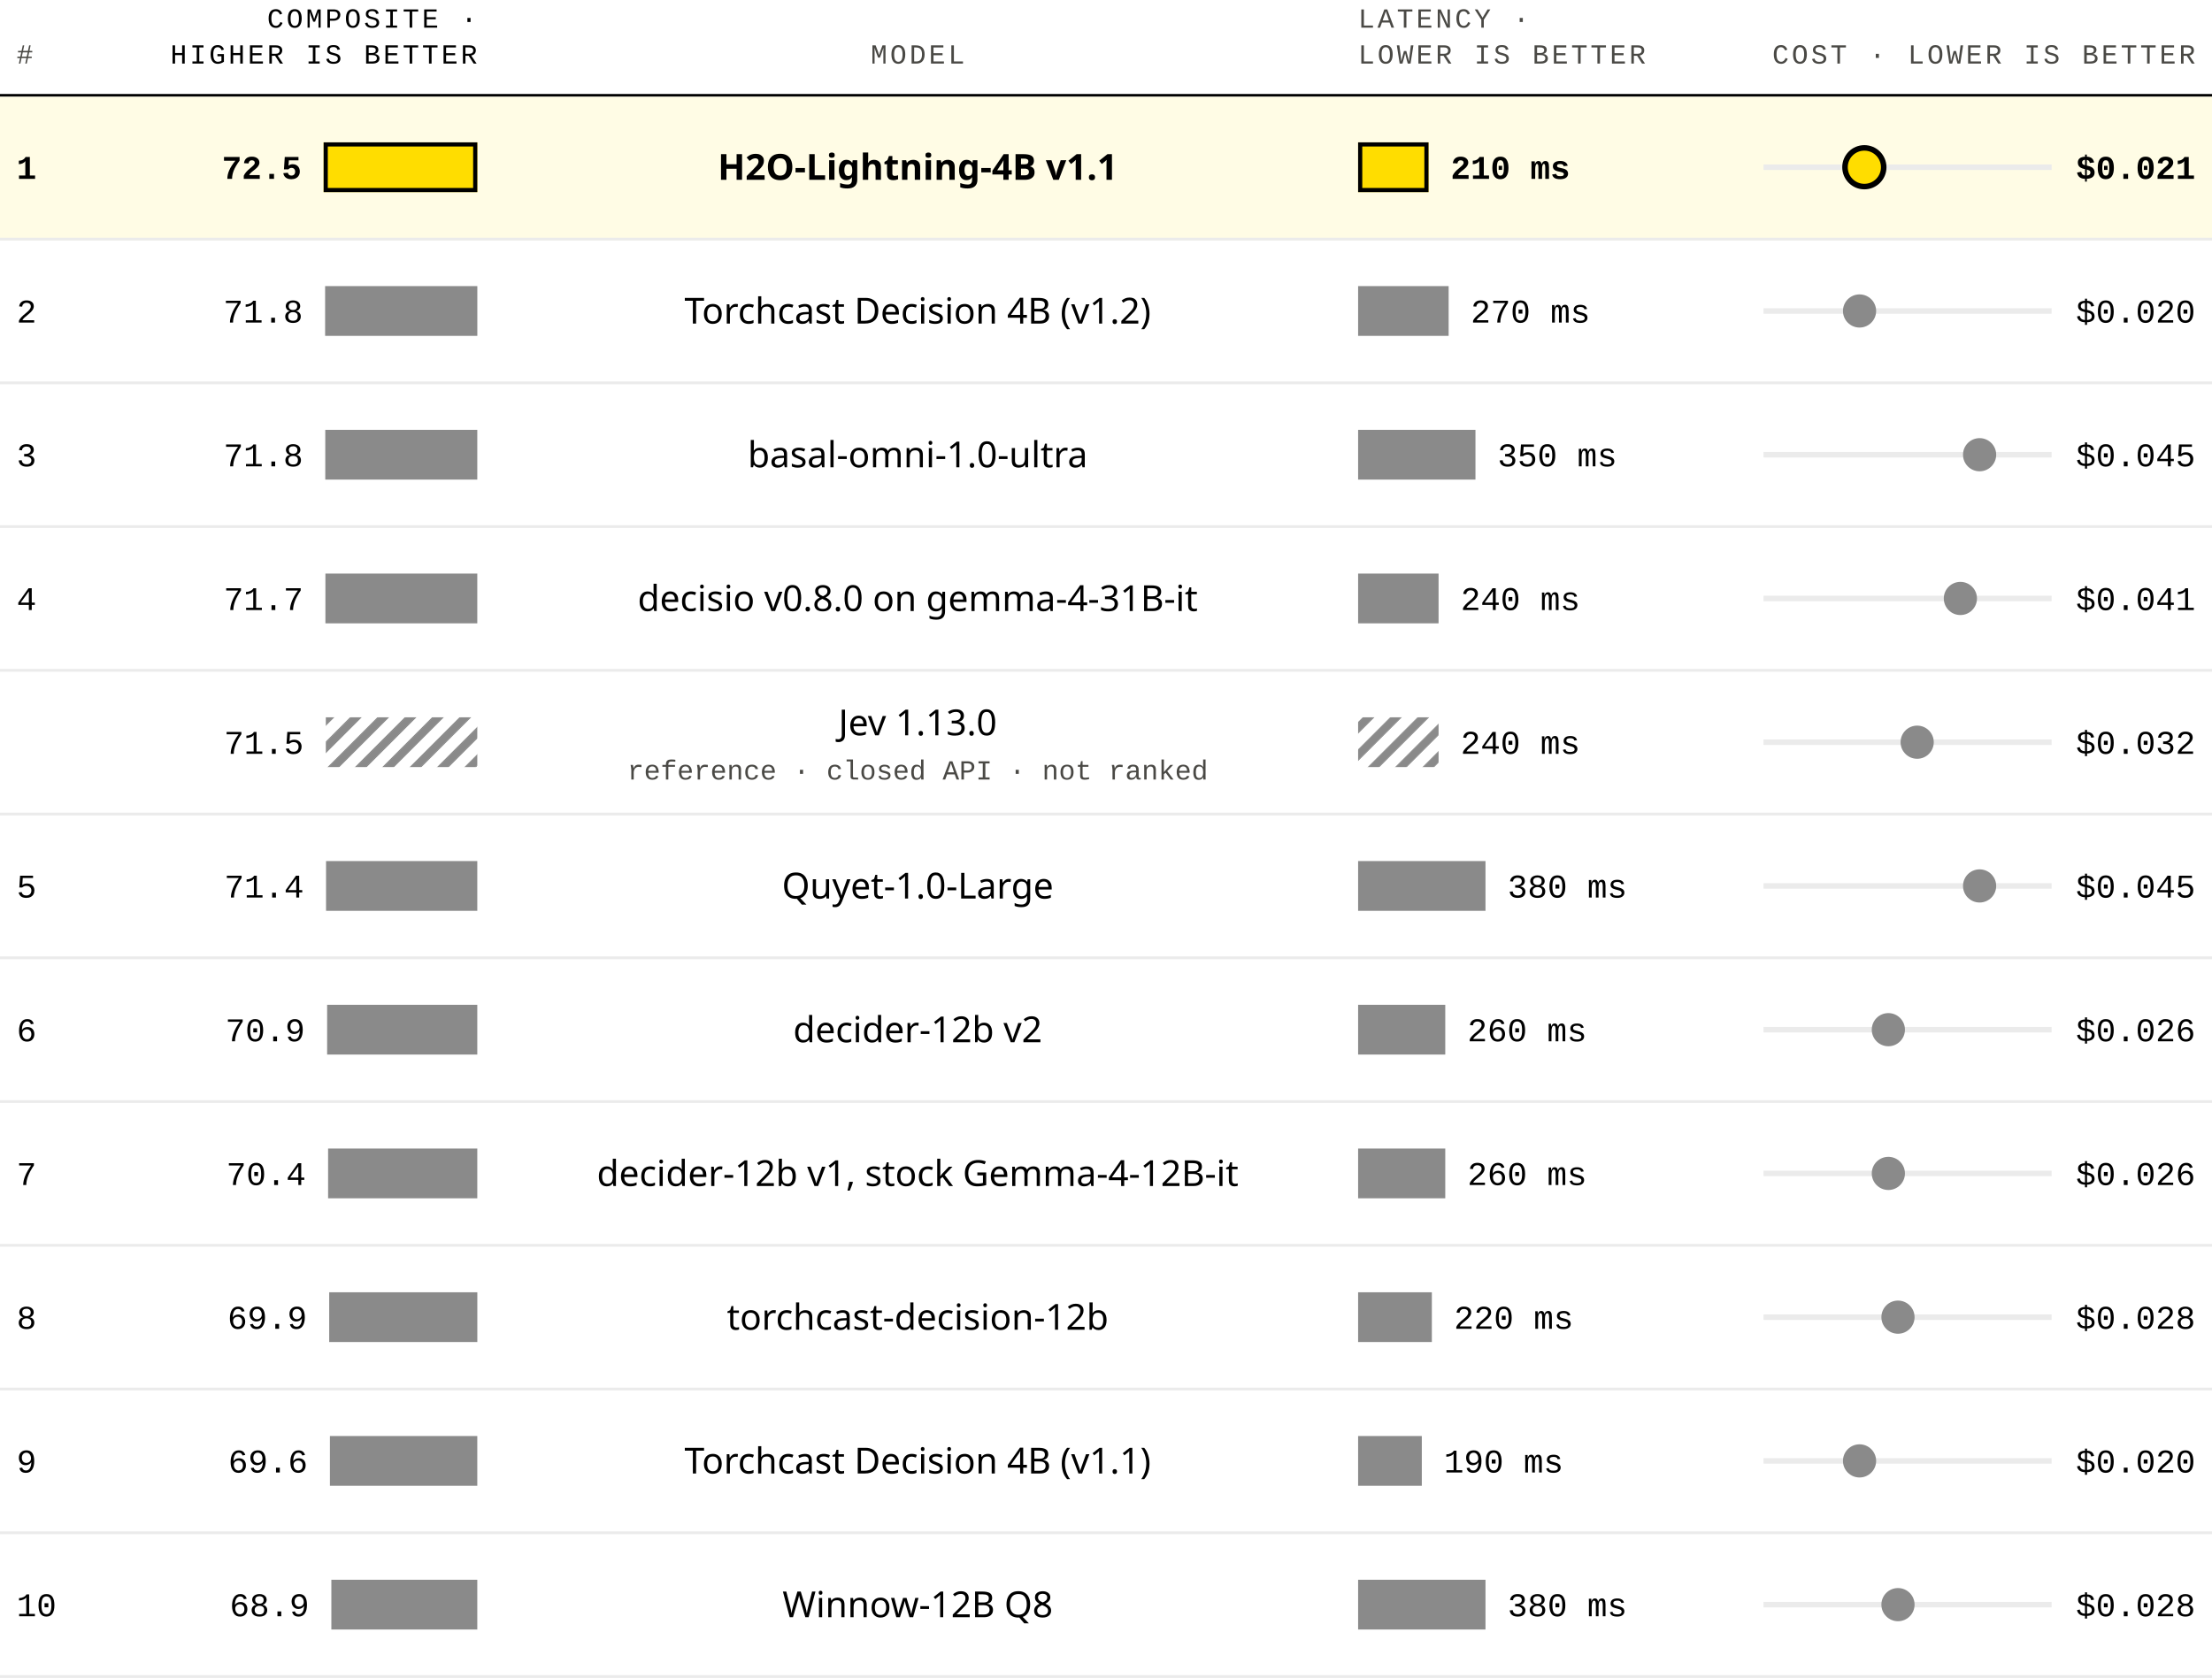
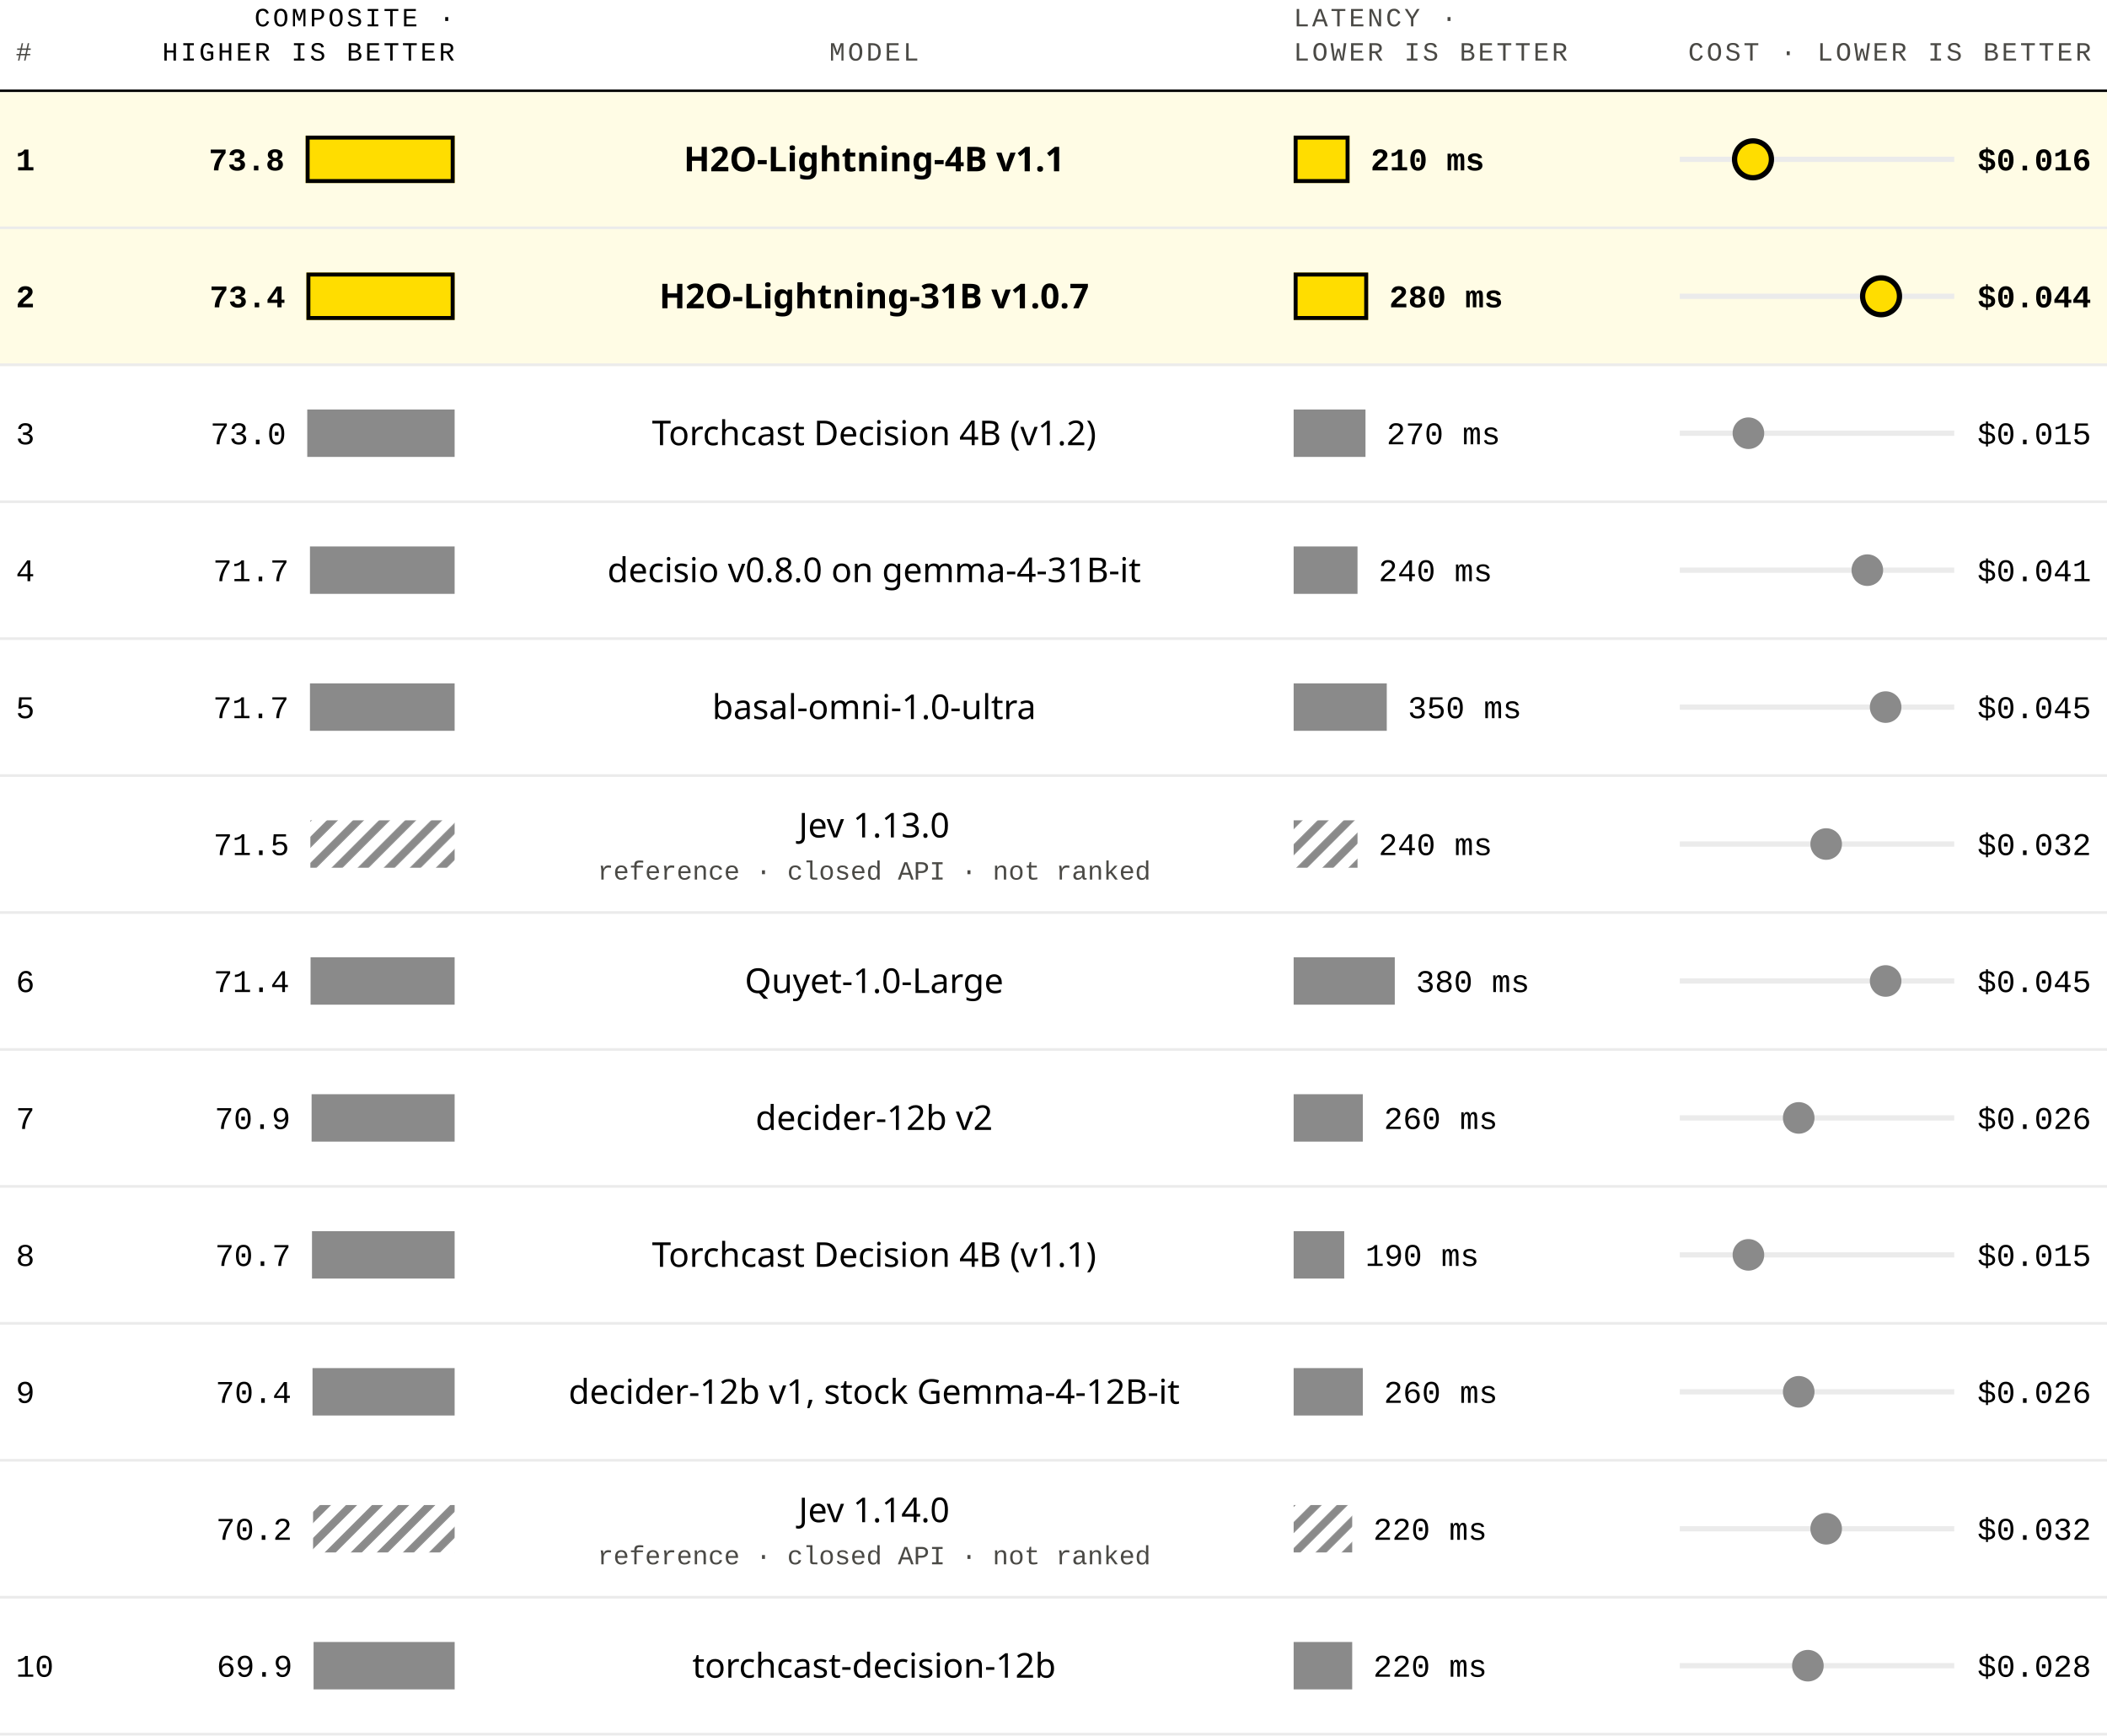
- <svg xmlns="http://www.w3.org/2000/svg" width="800" height="607" viewBox="0 0 800 607">
+ <svg xmlns="http://www.w3.org/2000/svg" width="800" height="659" viewBox="0 0 800 659">
  <style>text{font-family:-apple-system, BlinkMacSystemFont, "Segoe UI", "Noto Sans", Helvetica, Arial, sans-serif;font-size:13px;fill:#000000}.rank,.value,.comp,.lat,.cost{font-family:ui-monospace, SFMono-Regular, "SF Mono", Menlo, Consolas, "Liberation Mono", monospace;font-size:12px}.sub,.head{font-family:ui-monospace, SFMono-Regular, "SF Mono", Menlo, Consolas, "Liberation Mono", monospace;font-size:10px;fill:#4A4945}.head{letter-spacing:1px}.head.on{fill:#000000}text.h2o{font-weight:600}.gap{font-size:16px;fill:#666666}.band{fill:#FFFCE5}.bar,.dot,.hatch{fill:#8A8A8A}.bar.h2o,.dot.h2o{fill:#FFDD00}.dot.h2o{stroke:#000000;stroke-width:2}.bar.ref{fill:url(#hatch)}.rule,.track{fill:#EBEBEB}.top{fill:#000000}.ring{fill:none;stroke:#000000;stroke-width:1.5}</style>
  <defs>
    <pattern id="hatch" width="7" height="7" patternUnits="userSpaceOnUse" patternTransform="rotate(45)">
      <rect class="hatch" width="3" height="7" />
    </pattern>
  </defs>
  <g class="head">
    <text class="head" x="6" y="23">#</text>
    <text class="head on" x="172.62" y="10" text-anchor="end">COMPOSITE ·</text>
    <text class="head on" x="172.62" y="23" text-anchor="end">HIGHER IS BETTER</text>
    <text class="head" x="331.9" y="23" text-anchor="middle">MODEL</text>
    <text class="head" x="491.18" y="10">LATENCY ·</text>
    <text class="head" x="491.18" y="23">LOWER IS BETTER</text>
    <text class="head" x="794" y="23" text-anchor="end">COST · LOWER IS BETTER</text>
  </g>
  <rect class="top" x="0" y="34" width="800" height="1" />
  <g class="row h2o">
    <rect class="band" x="0" y="35" width="800" height="52" />
    <text class="rank h2o" x="6" y="64.7" data-src="jevbench/composite/h2o-lightning-4b#position">1</text>
-     <text class="comp h2o" x="109.05" y="64.7" text-anchor="end" data-src="jevbench/composite/h2o-lightning-4b#score">72.5</text>
-     <rect class="bar h2o" x="117.05" y="51.5" width="55.57" height="18" />
-     <rect class="ring" x="117.8" y="52.25" width="54.07" height="16.5" />
+     <text class="comp h2o" x="108.06" y="64.7" text-anchor="end" data-src="jevbench/composite/h2o-lightning-4b#score">73.8</text>
+     <rect class="bar h2o" x="116.06" y="51.5" width="56.57" height="18" />
+     <rect class="ring" x="116.81" y="52.25" width="55.07" height="16.5" />
    <text class="name h2o" x="331.9" y="65.05" text-anchor="middle" data-src="jevbench/composite/h2o-lightning-4b#name">H2O-Lightning-4B v1.1</text>
-     <rect class="bar h2o" x="491.18" y="51.5" width="25.46" height="18" />
-     <rect class="ring" x="491.93" y="52.25" width="23.96" height="16.5" />
-     <text class="lat h2o" x="524.64" y="64.7" data-src="jevbench/composite/h2o-lightning-4b#latency_s">210 ms</text>
+     <rect class="bar h2o" x="491.18" y="51.5" width="21.22" height="18" />
+     <rect class="ring" x="491.93" y="52.25" width="19.72" height="16.5" />
+     <text class="lat h2o" x="520.39" y="64.7" data-src="jevbench/composite/h2o-lightning-4b#latency_s">210 ms</text>
    <rect class="track" x="637.8" y="59.5" width="104.2" height="2" />
-     <circle class="dot h2o" cx="674.27" cy="60.5" r="7" />
-     <text class="cost h2o" x="794" y="64.7" text-anchor="end" data-src="jevbench/composite/h2o-lightning-4b#cost_per_1k_usd">$0.021</text>
+     <circle class="dot h2o" cx="665.59" cy="60.5" r="7" />
+     <text class="cost h2o" x="794" y="64.7" text-anchor="end" data-src="jevbench/composite/h2o-lightning-4b#cost_per_1k_usd">$0.016</text>
    <rect class="rule" x="0" y="86" width="800" height="1" />
  </g>
-   <g class="row">
-     <text class="rank" x="6" y="116.7" data-src="jevbench/composite/torchcast-decision-4b-v1.2#position">2</text>
-     <text class="comp" x="109.58" y="116.7" text-anchor="end" data-src="jevbench/composite/torchcast-decision-4b-v1.2#score">71.8</text>
-     <rect class="bar" x="117.58" y="103.5" width="55.05" height="18" />
-     <text class="name" x="331.9" y="117.05" text-anchor="middle" data-src="jevbench/composite/torchcast-decision-4b-v1.2#name">Torchcast Decision 4B (v1.2)</text>
-     <rect class="bar" x="491.18" y="103.5" width="32.74" height="18" />
-     <text class="lat" x="531.91" y="116.7" data-src="jevbench/composite/torchcast-decision-4b-v1.2#latency_s">270 ms</text>
+   <g class="row h2o">
+     <rect class="band" x="0" y="87" width="800" height="52" />
+     <text class="rank h2o" x="6" y="116.7" data-src="jevbench/composite/h2o-lightning-31b#position">2</text>
+     <text class="comp h2o" x="108.35" y="116.7" text-anchor="end" data-src="jevbench/composite/h2o-lightning-31b#score">73.4</text>
+     <rect class="bar h2o" x="116.35" y="103.5" width="56.27" height="18" />
+     <rect class="ring" x="117.1" y="104.25" width="54.77" height="16.5" />
+     <text class="name h2o" x="331.9" y="117.05" text-anchor="middle" data-src="jevbench/composite/h2o-lightning-31b#name">H2O-Lightning-31B v1.0.7</text>
+     <rect class="bar h2o" x="491.18" y="103.5" width="28.29" height="18" />
+     <rect class="ring" x="491.93" y="104.25" width="26.79" height="16.5" />
+     <text class="lat h2o" x="527.47" y="116.7" data-src="jevbench/composite/h2o-lightning-31b#latency_s">280 ms</text>
    <rect class="track" x="637.8" y="111.5" width="104.2" height="2" />
-     <circle class="dot" cx="672.53" cy="112.5" r="6" />
-     <text class="cost" x="794" y="116.7" text-anchor="end" data-src="jevbench/composite/torchcast-decision-4b-v1.2#cost_per_1k_usd">$0.020</text>
+     <circle class="dot h2o" cx="714.21" cy="112.5" r="7" />
+     <text class="cost h2o" x="794" y="116.7" text-anchor="end" data-src="jevbench/composite/h2o-lightning-31b#cost_per_1k_usd">$0.044</text>
    <rect class="rule" x="0" y="138" width="800" height="1" />
  </g>
  <g class="row">
-     <text class="rank" x="6" y="168.7" data-src="jevbench/composite/basal-omni-1.0-ultra#position">3</text>
-     <text class="comp" x="109.64" y="168.7" text-anchor="end" data-src="jevbench/composite/basal-omni-1.0-ultra#score">71.8</text>
-     <rect class="bar" x="117.64" y="155.5" width="54.98" height="18" />
-     <text class="name" x="331.9" y="169.05" text-anchor="middle" data-src="jevbench/composite/basal-omni-1.0-ultra#name">basal-omni-1.0-ultra</text>
-     <rect class="bar" x="491.18" y="155.5" width="42.44" height="18" />
-     <text class="lat" x="541.61" y="168.7" data-src="jevbench/composite/basal-omni-1.0-ultra#latency_s">350 ms</text>
+     <text class="rank" x="6" y="168.7" data-src="jevbench/composite/torchcast-decision-4b-v1.2#position">3</text>
+     <text class="comp" x="108.66" y="168.7" text-anchor="end" data-src="jevbench/composite/torchcast-decision-4b-v1.2#score">73.0</text>
+     <rect class="bar" x="116.66" y="155.5" width="55.96" height="18" />
+     <text class="name" x="331.9" y="169.05" text-anchor="middle" data-src="jevbench/composite/torchcast-decision-4b-v1.2#name">Torchcast Decision 4B (v1.2)</text>
+     <rect class="bar" x="491.18" y="155.5" width="27.28" height="18" />
+     <text class="lat" x="526.46" y="168.7" data-src="jevbench/composite/torchcast-decision-4b-v1.2#latency_s">270 ms</text>
    <rect class="track" x="637.8" y="163.5" width="104.2" height="2" />
-     <circle class="dot" cx="715.95" cy="164.5" r="6" />
-     <text class="cost" x="794" y="168.7" text-anchor="end" data-src="jevbench/composite/basal-omni-1.0-ultra#cost_per_1k_usd">$0.045</text>
+     <circle class="dot" cx="663.85" cy="164.5" r="6" />
+     <text class="cost" x="794" y="168.7" text-anchor="end" data-src="jevbench/composite/torchcast-decision-4b-v1.2#cost_per_1k_usd">$0.015</text>
    <rect class="rule" x="0" y="190" width="800" height="1" />
  </g>
  <g class="row">
    <text class="rank" x="6" y="220.7" data-src="jevbench/composite/decisio-gemma-4-31b-v080#position">4</text>
    <text class="comp" x="109.69" y="220.7" text-anchor="end" data-src="jevbench/composite/decisio-gemma-4-31b-v080#score">71.7</text>
    <rect class="bar" x="117.69" y="207.5" width="54.93" height="18" />
    <text class="name" x="331.9" y="221.05" text-anchor="middle" data-src="jevbench/composite/decisio-gemma-4-31b-v080#name">decisio v0.8.0 on gemma-4-31B-it</text>
-     <rect class="bar" x="491.18" y="207.5" width="29.1" height="18" />
-     <text class="lat" x="528.27" y="220.7" data-src="jevbench/composite/decisio-gemma-4-31b-v080#latency_s">240 ms</text>
+     <rect class="bar" x="491.18" y="207.5" width="24.25" height="18" />
+     <text class="lat" x="523.42" y="220.7" data-src="jevbench/composite/decisio-gemma-4-31b-v080#latency_s">240 ms</text>
    <rect class="track" x="637.8" y="215.5" width="104.2" height="2" />
    <circle class="dot" cx="709" cy="216.5" r="6" />
    <text class="cost" x="794" y="220.7" text-anchor="end" data-src="jevbench/composite/decisio-gemma-4-31b-v080#cost_per_1k_usd">$0.041</text>
    <rect class="rule" x="0" y="242" width="800" height="1" />
  </g>
-   <g class="row ref">
-     <text class="comp" x="109.84" y="272.7" text-anchor="end" data-src="jevbench/composite/jev-1.13.0#score">71.5</text>
-     <rect class="bar ref" x="117.84" y="259.5" width="54.78" height="18" />
-     <text class="name" x="331.9" y="266" text-anchor="middle" data-src="jevbench/composite/jev-1.13.0#name">Jev 1.13.0</text>
-     <text class="sub" x="331.9" y="282" text-anchor="middle">reference · closed API · not ranked</text>
-     <rect class="bar ref" x="491.18" y="259.5" width="29.1" height="18" />
-     <text class="lat" x="528.27" y="272.7" data-src="jevbench/composite/jev-1.13.0#latency_s">240 ms</text>
+   <g class="row">
+     <text class="rank" x="6" y="272.7" data-src="jevbench/composite/basal-omni-1.0-ultra#position">5</text>
+     <text class="comp" x="109.69" y="272.7" text-anchor="end" data-src="jevbench/composite/basal-omni-1.0-ultra#score">71.7</text>
+     <rect class="bar" x="117.69" y="259.5" width="54.93" height="18" />
+     <text class="name" x="331.9" y="273.05" text-anchor="middle" data-src="jevbench/composite/basal-omni-1.0-ultra#name">basal-omni-1.0-ultra</text>
+     <rect class="bar" x="491.18" y="259.5" width="35.36" height="18" />
+     <text class="lat" x="534.54" y="272.7" data-src="jevbench/composite/basal-omni-1.0-ultra#latency_s">350 ms</text>
    <rect class="track" x="637.8" y="267.5" width="104.2" height="2" />
-     <circle class="dot" cx="693.37" cy="268.5" r="6" />
-     <text class="cost" x="794" y="272.7" text-anchor="end" data-src="jevbench/composite/jev-1.13.0#cost_per_1k_usd">$0.032</text>
+     <circle class="dot" cx="715.95" cy="268.5" r="6" />
+     <text class="cost" x="794" y="272.7" text-anchor="end" data-src="jevbench/composite/basal-omni-1.0-ultra#cost_per_1k_usd">$0.045</text>
    <rect class="rule" x="0" y="294" width="800" height="1" />
  </g>
-   <g class="row">
-     <text class="rank" x="6" y="324.7" data-src="jevbench/composite/quyet-1-0-large#position">5</text>
-     <text class="comp" x="109.92" y="324.7" text-anchor="end" data-src="jevbench/composite/quyet-1-0-large#score">71.4</text>
-     <rect class="bar" x="117.92" y="311.5" width="54.7" height="18" />
-     <text class="name" x="331.9" y="325.05" text-anchor="middle" data-src="jevbench/composite/quyet-1-0-large#name">Quyet-1.0-Large</text>
-     <rect class="bar" x="491.18" y="311.5" width="46.07" height="18" />
-     <text class="lat" x="545.25" y="324.7" data-src="jevbench/composite/quyet-1-0-large#latency_s">380 ms</text>
+   <g class="row ref">
+     <text class="comp" x="109.84" y="324.7" text-anchor="end" data-src="jevbench/composite/jev-1.13.0#score">71.5</text>
+     <rect class="bar ref" x="117.84" y="311.5" width="54.78" height="18" />
+     <text class="name" x="331.9" y="318" text-anchor="middle" data-src="jevbench/composite/jev-1.13.0#name">Jev 1.13.0</text>
+     <text class="sub" x="331.9" y="334" text-anchor="middle">reference · closed API · not ranked</text>
+     <rect class="bar ref" x="491.18" y="311.5" width="24.25" height="18" />
+     <text class="lat" x="523.42" y="324.7" data-src="jevbench/composite/jev-1.13.0#latency_s">240 ms</text>
    <rect class="track" x="637.8" y="319.5" width="104.2" height="2" />
-     <circle class="dot" cx="715.95" cy="320.5" r="6" />
-     <text class="cost" x="794" y="324.7" text-anchor="end" data-src="jevbench/composite/quyet-1-0-large#cost_per_1k_usd">$0.045</text>
+     <circle class="dot" cx="693.37" cy="320.5" r="6" />
+     <text class="cost" x="794" y="324.7" text-anchor="end" data-src="jevbench/composite/jev-1.13.0#cost_per_1k_usd">$0.032</text>
    <rect class="rule" x="0" y="346" width="800" height="1" />
  </g>
  <g class="row">
-     <text class="rank" x="6" y="376.7" data-src="jevbench/composite/decider-12b#position">6</text>
-     <text class="comp" x="110.31" y="376.7" text-anchor="end" data-src="jevbench/composite/decider-12b#score">70.9</text>
-     <rect class="bar" x="118.31" y="363.5" width="54.31" height="18" />
-     <text class="name" x="331.9" y="377.05" text-anchor="middle" data-src="jevbench/composite/decider-12b#name">decider-12b v2</text>
-     <rect class="bar" x="491.18" y="363.5" width="31.52" height="18" />
-     <text class="lat" x="530.7" y="376.7" data-src="jevbench/composite/decider-12b#latency_s">260 ms</text>
+     <text class="rank" x="6" y="376.7" data-src="jevbench/composite/quyet-1-0-large#position">6</text>
+     <text class="comp" x="109.92" y="376.7" text-anchor="end" data-src="jevbench/composite/quyet-1-0-large#score">71.4</text>
+     <rect class="bar" x="117.92" y="363.5" width="54.7" height="18" />
+     <text class="name" x="331.9" y="377.05" text-anchor="middle" data-src="jevbench/composite/quyet-1-0-large#name">Quyet-1.0-Large</text>
+     <rect class="bar" x="491.18" y="363.5" width="38.4" height="18" />
+     <text class="lat" x="537.57" y="376.7" data-src="jevbench/composite/quyet-1-0-large#latency_s">380 ms</text>
    <rect class="track" x="637.8" y="371.5" width="104.2" height="2" />
-     <circle class="dot" cx="682.95" cy="372.5" r="6" />
-     <text class="cost" x="794" y="376.7" text-anchor="end" data-src="jevbench/composite/decider-12b#cost_per_1k_usd">$0.026</text>
+     <circle class="dot" cx="715.95" cy="372.5" r="6" />
+     <text class="cost" x="794" y="376.7" text-anchor="end" data-src="jevbench/composite/quyet-1-0-large#cost_per_1k_usd">$0.045</text>
    <rect class="rule" x="0" y="398" width="800" height="1" />
  </g>
  <g class="row">
-     <text class="rank" x="6" y="428.7" data-src="jevbench/composite/decider-12b-v1#position">7</text>
-     <text class="comp" x="110.66" y="428.7" text-anchor="end" data-src="jevbench/composite/decider-12b-v1#score">70.4</text>
-     <rect class="bar" x="118.66" y="415.5" width="53.96" height="18" />
-     <text class="name" x="331.9" y="429.05" text-anchor="middle" data-src="jevbench/composite/decider-12b-v1#name">decider-12b v1, stock Gemma-4-12B-it</text>
-     <rect class="bar" x="491.18" y="415.5" width="31.52" height="18" />
-     <text class="lat" x="530.7" y="428.7" data-src="jevbench/composite/decider-12b-v1#latency_s">260 ms</text>
+     <text class="rank" x="6" y="428.7" data-src="jevbench/composite/decider-12b#position">7</text>
+     <text class="comp" x="110.31" y="428.7" text-anchor="end" data-src="jevbench/composite/decider-12b#score">70.9</text>
+     <rect class="bar" x="118.31" y="415.5" width="54.31" height="18" />
+     <text class="name" x="331.9" y="429.05" text-anchor="middle" data-src="jevbench/composite/decider-12b#name">decider-12b v2</text>
+     <rect class="bar" x="491.18" y="415.5" width="26.27" height="18" />
+     <text class="lat" x="525.45" y="428.7" data-src="jevbench/composite/decider-12b#latency_s">260 ms</text>
    <rect class="track" x="637.8" y="423.5" width="104.2" height="2" />
    <circle class="dot" cx="682.95" cy="424.5" r="6" />
-     <text class="cost" x="794" y="428.7" text-anchor="end" data-src="jevbench/composite/decider-12b-v1#cost_per_1k_usd">$0.026</text>
+     <text class="cost" x="794" y="428.7" text-anchor="end" data-src="jevbench/composite/decider-12b#cost_per_1k_usd">$0.026</text>
    <rect class="rule" x="0" y="450" width="800" height="1" />
  </g>
  <g class="row">
-     <text class="rank" x="6" y="480.7" data-src="jevbench/composite/torchcast-decision-12b#position">8</text>
-     <text class="comp" x="111.06" y="480.7" text-anchor="end" data-src="jevbench/composite/torchcast-decision-12b#score">69.9</text>
-     <rect class="bar" x="119.06" y="467.5" width="53.57" height="18" />
-     <text class="name" x="331.9" y="481.05" text-anchor="middle" data-src="jevbench/composite/torchcast-decision-12b#name">torchcast-decision-12b</text>
-     <rect class="bar" x="491.18" y="467.5" width="26.67" height="18" />
-     <text class="lat" x="525.85" y="480.7" data-src="jevbench/composite/torchcast-decision-12b#latency_s">220 ms</text>
+     <text class="rank" x="6" y="480.7" data-src="jevbench/composite/torchcast-decision-4b-v1.1#position">8</text>
+     <text class="comp" x="110.46" y="480.7" text-anchor="end" data-src="jevbench/composite/torchcast-decision-4b-v1.1#score">70.7</text>
+     <rect class="bar" x="118.46" y="467.5" width="54.16" height="18" />
+     <text class="name" x="331.9" y="481.05" text-anchor="middle" data-src="jevbench/composite/torchcast-decision-4b-v1.1#name">Torchcast Decision 4B (v1.1)</text>
+     <rect class="bar" x="491.18" y="467.5" width="19.2" height="18" />
+     <text class="lat" x="518.37" y="480.7" data-src="jevbench/composite/torchcast-decision-4b-v1.1#latency_s">190 ms</text>
    <rect class="track" x="637.8" y="475.5" width="104.2" height="2" />
-     <circle class="dot" cx="686.43" cy="476.5" r="6" />
-     <text class="cost" x="794" y="480.7" text-anchor="end" data-src="jevbench/composite/torchcast-decision-12b#cost_per_1k_usd">$0.028</text>
+     <circle class="dot" cx="663.85" cy="476.5" r="6" />
+     <text class="cost" x="794" y="480.7" text-anchor="end" data-src="jevbench/composite/torchcast-decision-4b-v1.1#cost_per_1k_usd">$0.015</text>
    <rect class="rule" x="0" y="502" width="800" height="1" />
  </g>
  <g class="row">
-     <text class="rank" x="6" y="532.7" data-src="jevbench/composite/torchcast-decision-4b-v1.1#position">9</text>
-     <text class="comp" x="111.32" y="532.7" text-anchor="end" data-src="jevbench/composite/torchcast-decision-4b-v1.1#score">69.6</text>
-     <rect class="bar" x="119.32" y="519.5" width="53.3" height="18" />
-     <text class="name" x="331.9" y="533.05" text-anchor="middle" data-src="jevbench/composite/torchcast-decision-4b-v1.1#name">Torchcast Decision 4B (v1.1)</text>
-     <rect class="bar" x="491.18" y="519.5" width="23.04" height="18" />
-     <text class="lat" x="522.21" y="532.7" data-src="jevbench/composite/torchcast-decision-4b-v1.1#latency_s">190 ms</text>
+     <text class="rank" x="6" y="532.7" data-src="jevbench/composite/decider-12b-v1#position">9</text>
+     <text class="comp" x="110.66" y="532.7" text-anchor="end" data-src="jevbench/composite/decider-12b-v1#score">70.4</text>
+     <rect class="bar" x="118.66" y="519.5" width="53.96" height="18" />
+     <text class="name" x="331.9" y="533.05" text-anchor="middle" data-src="jevbench/composite/decider-12b-v1#name">decider-12b v1, stock Gemma-4-12B-it</text>
+     <rect class="bar" x="491.18" y="519.5" width="26.27" height="18" />
+     <text class="lat" x="525.45" y="532.7" data-src="jevbench/composite/decider-12b-v1#latency_s">260 ms</text>
    <rect class="track" x="637.8" y="527.5" width="104.2" height="2" />
-     <circle class="dot" cx="672.53" cy="528.5" r="6" />
-     <text class="cost" x="794" y="532.7" text-anchor="end" data-src="jevbench/composite/torchcast-decision-4b-v1.1#cost_per_1k_usd">$0.020</text>
+     <circle class="dot" cx="682.95" cy="528.5" r="6" />
+     <text class="cost" x="794" y="532.7" text-anchor="end" data-src="jevbench/composite/decider-12b-v1#cost_per_1k_usd">$0.026</text>
    <rect class="rule" x="0" y="554" width="800" height="1" />
  </g>
-   <g class="row">
-     <text class="rank" x="6" y="584.7" data-src="jevbench/composite/winnow-12b#position">10</text>
-     <text class="comp" x="111.84" y="584.7" text-anchor="end" data-src="jevbench/composite/winnow-12b#score">68.9</text>
-     <rect class="bar" x="119.84" y="571.5" width="52.78" height="18" />
-     <text class="name" x="331.9" y="585.05" text-anchor="middle" data-src="jevbench/composite/winnow-12b#name">Winnow-12B Q8</text>
-     <rect class="bar" x="491.18" y="571.5" width="46.07" height="18" />
-     <text class="lat" x="545.25" y="584.7" data-src="jevbench/composite/winnow-12b#latency_s">380 ms</text>
+   <g class="row ref">
+     <text class="comp" x="110.87" y="584.7" text-anchor="end" data-src="jevbench/composite/jev-1.14.0#score">70.2</text>
+     <rect class="bar ref" x="118.87" y="571.5" width="53.75" height="18" />
+     <text class="name" x="331.9" y="578" text-anchor="middle" data-src="jevbench/composite/jev-1.14.0#name">Jev 1.14.0</text>
+     <text class="sub" x="331.9" y="594" text-anchor="middle">reference · closed API · not ranked</text>
+     <rect class="bar ref" x="491.18" y="571.5" width="22.23" height="18" />
+     <text class="lat" x="521.4" y="584.7" data-src="jevbench/composite/jev-1.14.0#latency_s">220 ms</text>
    <rect class="track" x="637.8" y="579.5" width="104.2" height="2" />
-     <circle class="dot" cx="686.43" cy="580.5" r="6" />
-     <text class="cost" x="794" y="584.7" text-anchor="end" data-src="jevbench/composite/winnow-12b#cost_per_1k_usd">$0.028</text>
+     <circle class="dot" cx="693.37" cy="580.5" r="6" />
+     <text class="cost" x="794" y="584.7" text-anchor="end" data-src="jevbench/composite/jev-1.14.0#cost_per_1k_usd">$0.032</text>
    <rect class="rule" x="0" y="606" width="800" height="1" />
  </g>
+   <g class="row">
+     <text class="rank" x="6" y="636.7" data-src="jevbench/composite/torchcast-decision-12b#position">10</text>
+     <text class="comp" x="111.06" y="636.7" text-anchor="end" data-src="jevbench/composite/torchcast-decision-12b#score">69.9</text>
+     <rect class="bar" x="119.06" y="623.5" width="53.57" height="18" />
+     <text class="name" x="331.9" y="637.05" text-anchor="middle" data-src="jevbench/composite/torchcast-decision-12b#name">torchcast-decision-12b</text>
+     <rect class="bar" x="491.18" y="623.5" width="22.23" height="18" />
+     <text class="lat" x="521.4" y="636.7" data-src="jevbench/composite/torchcast-decision-12b#latency_s">220 ms</text>
+     <rect class="track" x="637.8" y="631.5" width="104.2" height="2" />
+     <circle class="dot" cx="686.43" cy="632.5" r="6" />
+     <text class="cost" x="794" y="636.7" text-anchor="end" data-src="jevbench/composite/torchcast-decision-12b#cost_per_1k_usd">$0.028</text>
+     <rect class="rule" x="0" y="658" width="800" height="1" />
+   </g>
</svg>
